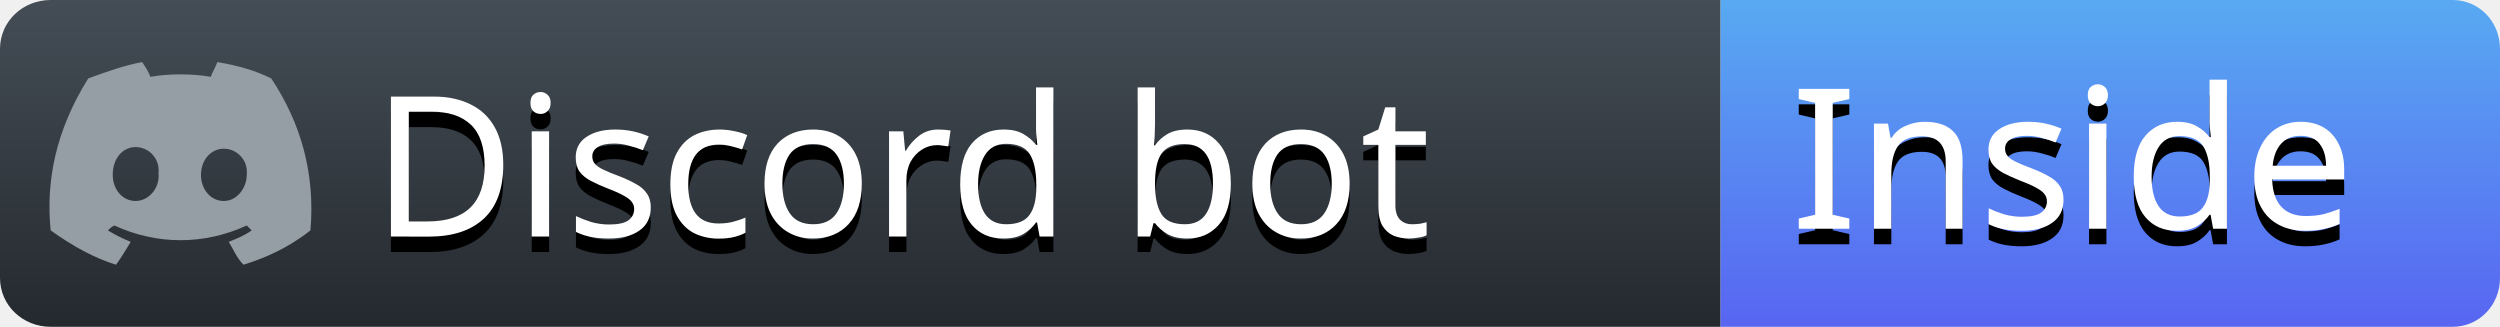
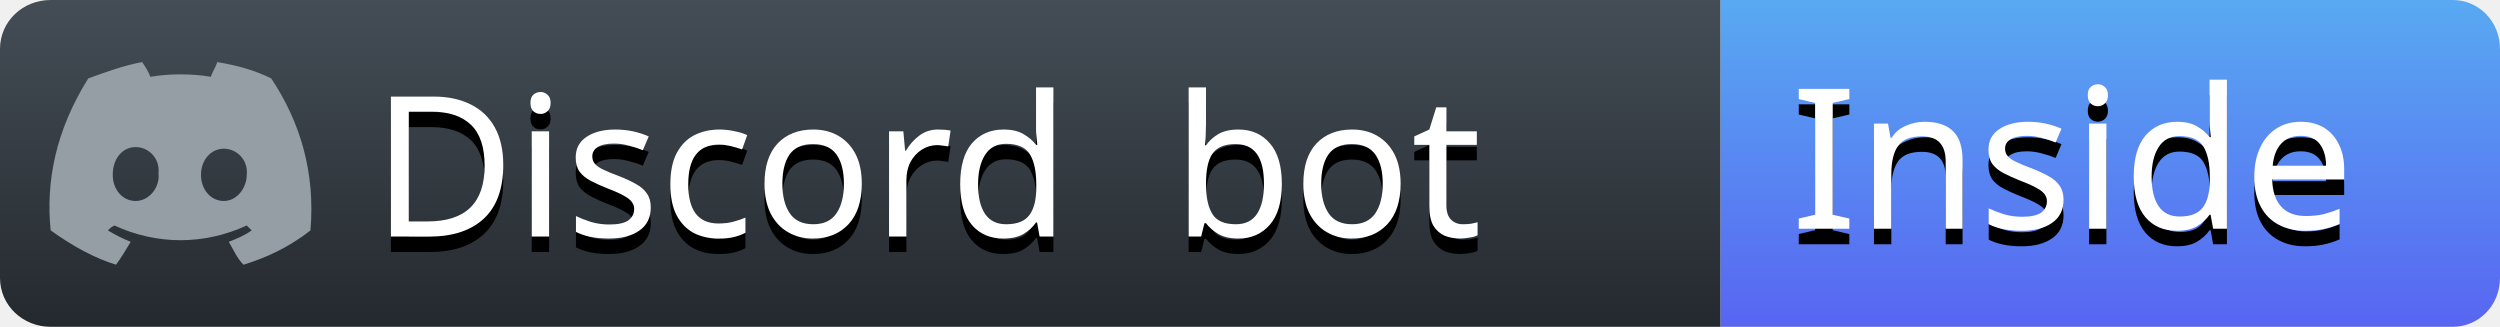
<svg xmlns="http://www.w3.org/2000/svg" version="1.1" baseProfile="basic" id="レイヤー_1" x="0px" y="0px" viewBox="0 0 153 20" xml:space="preserve">
  <style type="text/css">
	.st0{fill:url(#workflow-bg_1_);}
	.st1{fill:url(#state-bg_1_);}
	.st2{font-family:'KozGoPr6N-Regular-90ms-RKSJ-H';}
	.st3{font-size:12px;}
	.st4{fill:#FFFFFF;}
	.st5{fill:#959DA5;}
</style>
  <linearGradient id="workflow-bg_1_" gradientUnits="userSpaceOnUse" x1="-170.809" y1="249.05" x2="-170.809" y2="248.05" gradientTransform="matrix(103 0 0 -20 17646 4981)">
    <stop offset="0" style="stop-color:#444D56" />
    <stop offset="1" style="stop-color:#24292E" />
  </linearGradient>
  <path id="workflow-bg" class="st0" d="M0,3c0-1.7,1.4-3,3.1-3h102.2v20H3.1C1.4,20,0,18.7,0,17V3z" />
  <linearGradient id="state-bg_1_" gradientUnits="userSpaceOnUse" x1="-169.017" y1="249.05" x2="-169.017" y2="248.05" gradientTransform="matrix(50 0 0 -20 8580 4981)">
    <stop offset="0" style="stop-color:#58A9F2" />
    <stop offset="1" style="stop-color:#5865F2" />
  </linearGradient>
  <path id="state-bg" class="st1" d="M105.3,0h44.8c1.6,0,2.9,1.3,2.9,3v14c0,1.7-1.3,3-2.9,3h-44.8V0z" />
  <g id="レイヤー_3">
    <text transform="matrix(1 0 0 1 109.6003 14.9477)" class="st2 st3">Inside</text>
    <text transform="matrix(1 0 0 1 109.6001 14.0004)" class="st4 st2 st3">Inside</text>
  </g>
  <g id="レイヤー_2">
-     <text id="Discord_Server" transform="matrix(1 0 0 1 22.7685 15.4211)" class="st2 st3">Discord bot</text>
-     <text transform="matrix(1 0 0 1 22.7684 14.4737)" class="st4 st2 st3">Discord bot</text>
+     <text id="Discord_Server" transform="matrix(1 0 0 1 22.7685 15.4211)" class="st2 st3">Discord  bot</text>
+     <text transform="matrix(1 0 0 1 22.7684 14.4737)" class="st4 st2 st3">Discord  bot</text>
  </g>
  <g>
    <path class="st5" d="M16.6,4.8c-1-0.5-2.1-0.8-3.3-1c-0.1,0.3-0.3,0.6-0.4,0.9c-1.2-0.2-2.5-0.2-3.7,0C9.1,4.4,8.9,4.1,8.7,3.8   C7.6,4,6.5,4.4,5.4,4.8C3.4,8,2.8,11.1,3.1,14.1c1.4,1,2.7,1.7,4,2.1c0.3-0.4,0.6-0.9,0.9-1.4c-0.5-0.2-0.9-0.4-1.4-0.7   C6.7,14,6.8,13.9,7,13.8c2.6,1.2,5.5,1.2,8.1,0c0.1,0.1,0.2,0.2,0.3,0.3c-0.4,0.3-0.9,0.5-1.4,0.7c0.3,0.5,0.5,1,0.9,1.4   c1.3-0.4,2.7-1,4.1-2.1C19.3,10.6,18.4,7.5,16.6,4.8z M8.3,12.3c-0.8,0-1.4-0.7-1.4-1.6C6.9,9.7,7.5,9,8.3,9c0.8,0,1.5,0.7,1.4,1.6   C9.8,11.5,9.1,12.3,8.3,12.3z M13.7,12.3c-0.8,0-1.4-0.7-1.4-1.6c0-0.9,0.6-1.6,1.4-1.6c0.8,0,1.5,0.7,1.4,1.6   C15.1,11.5,14.5,12.3,13.7,12.3z" />
  </g>
</svg>
